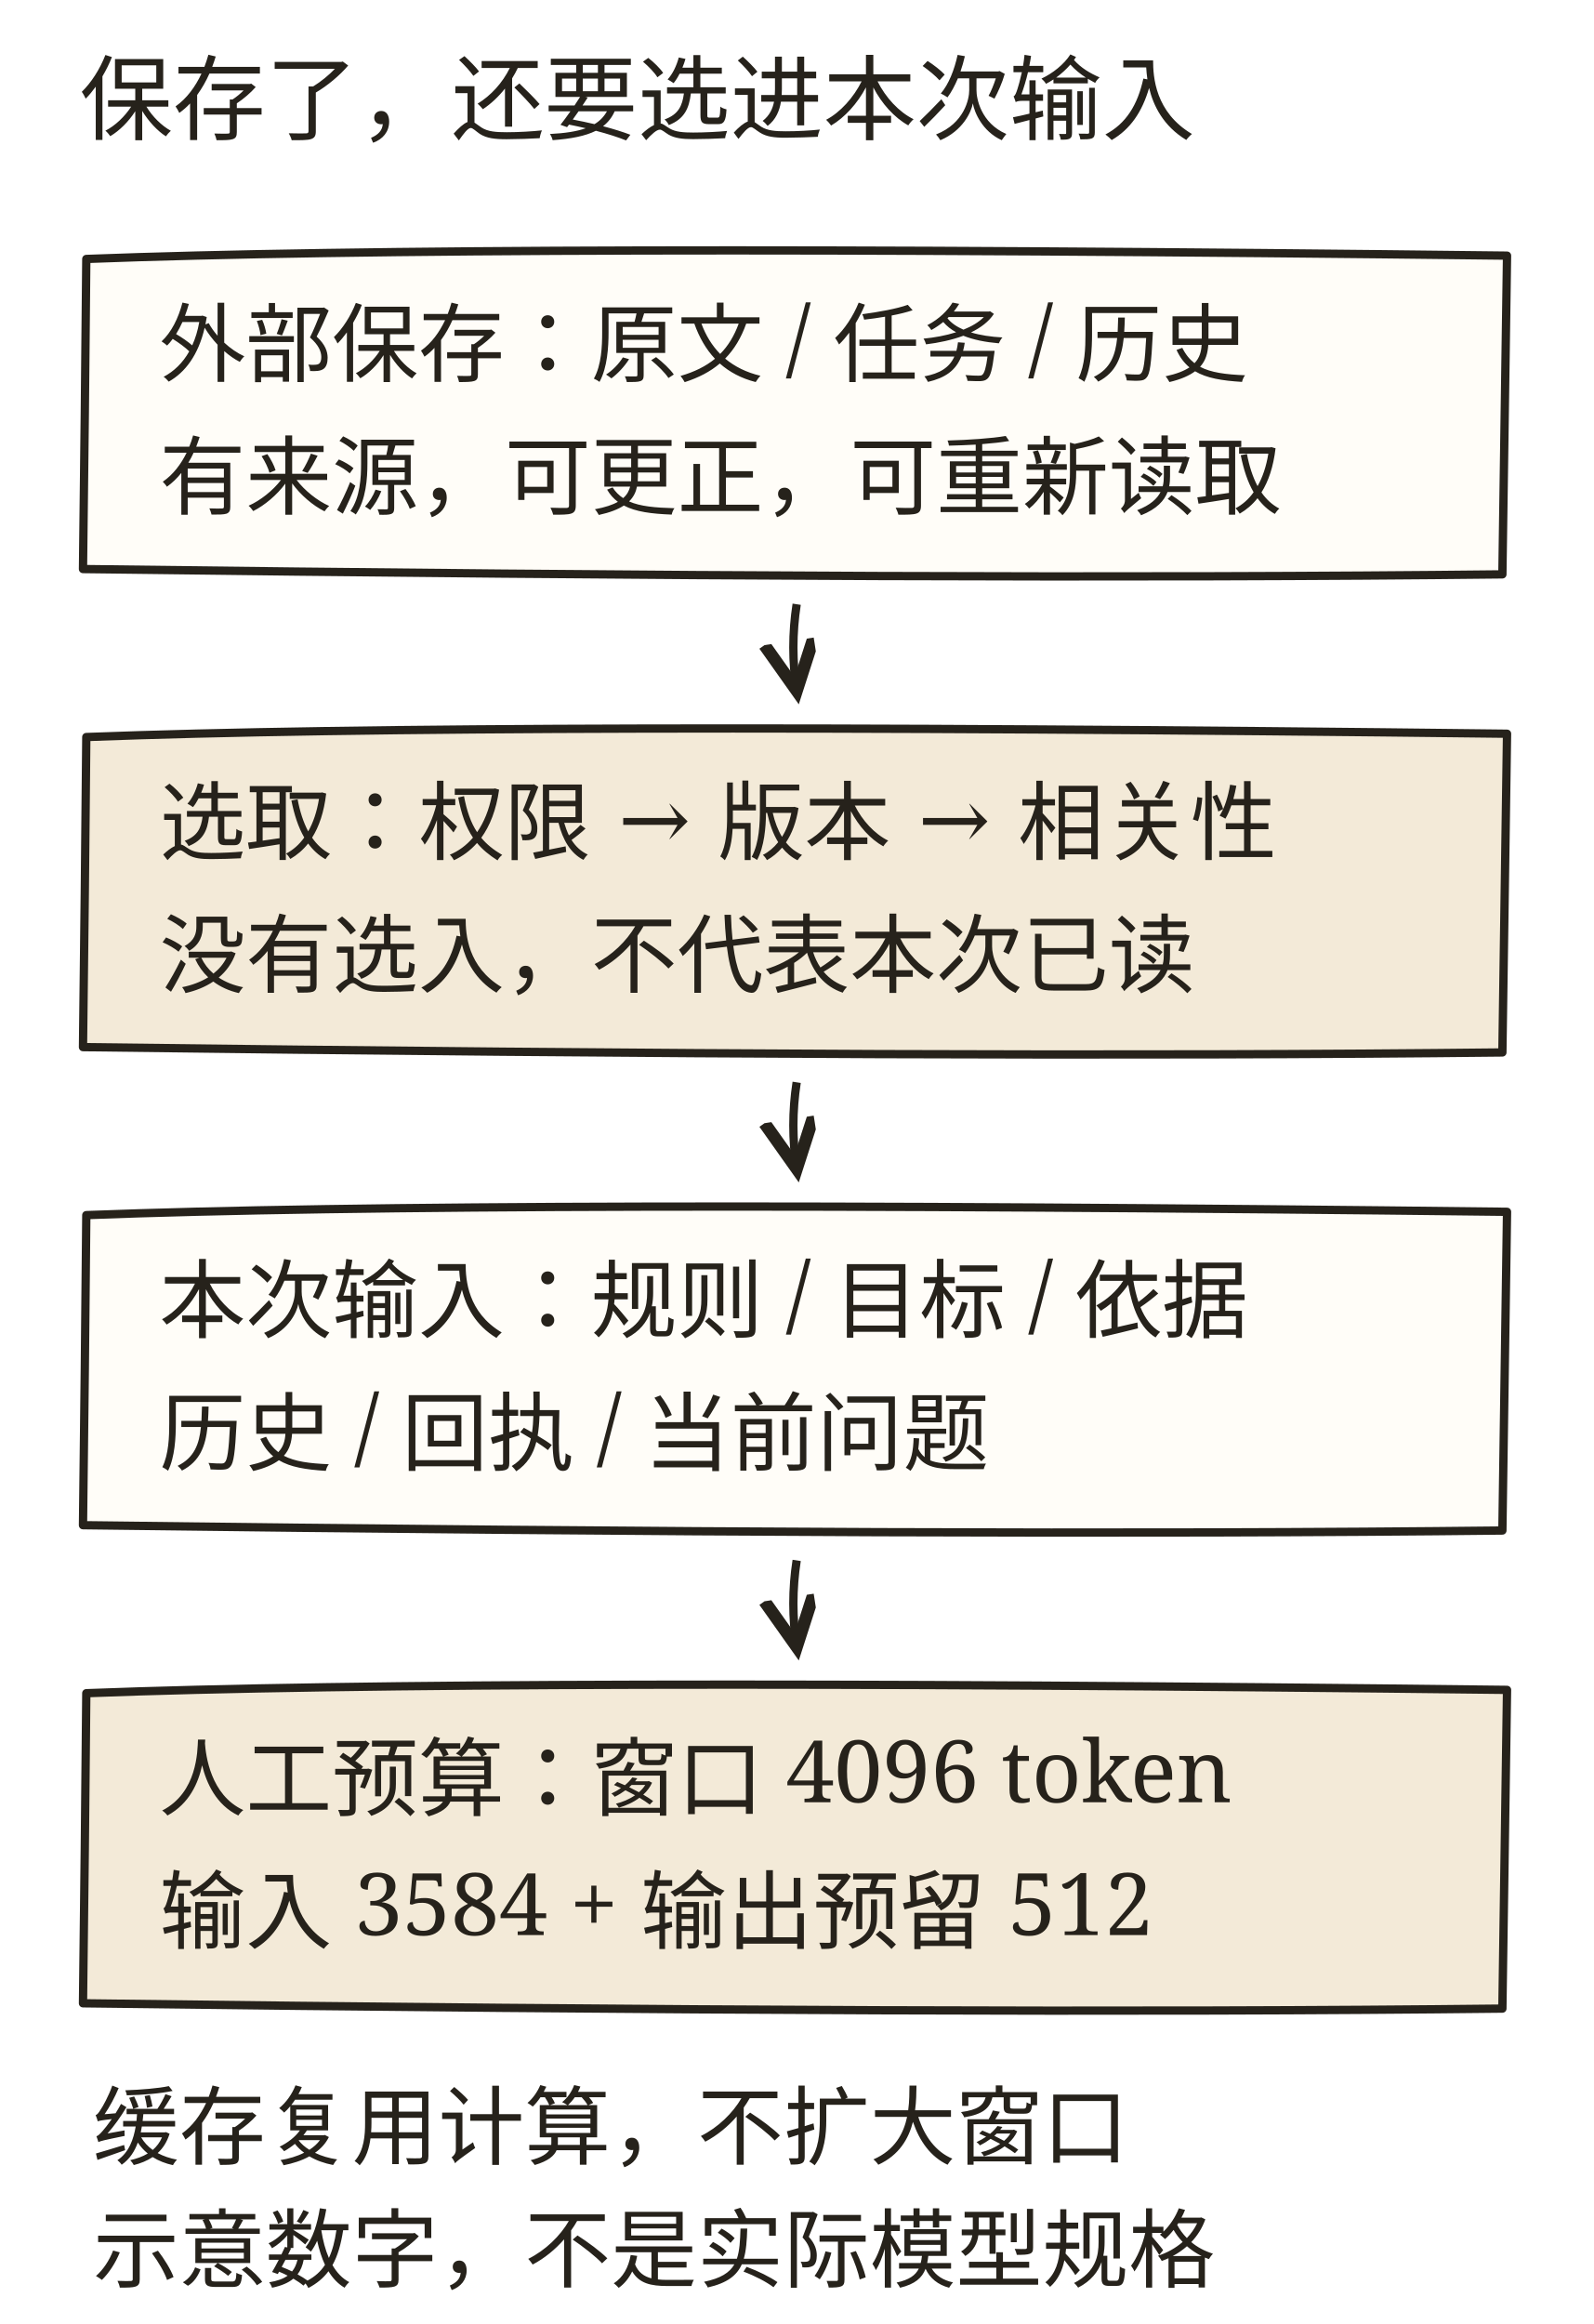
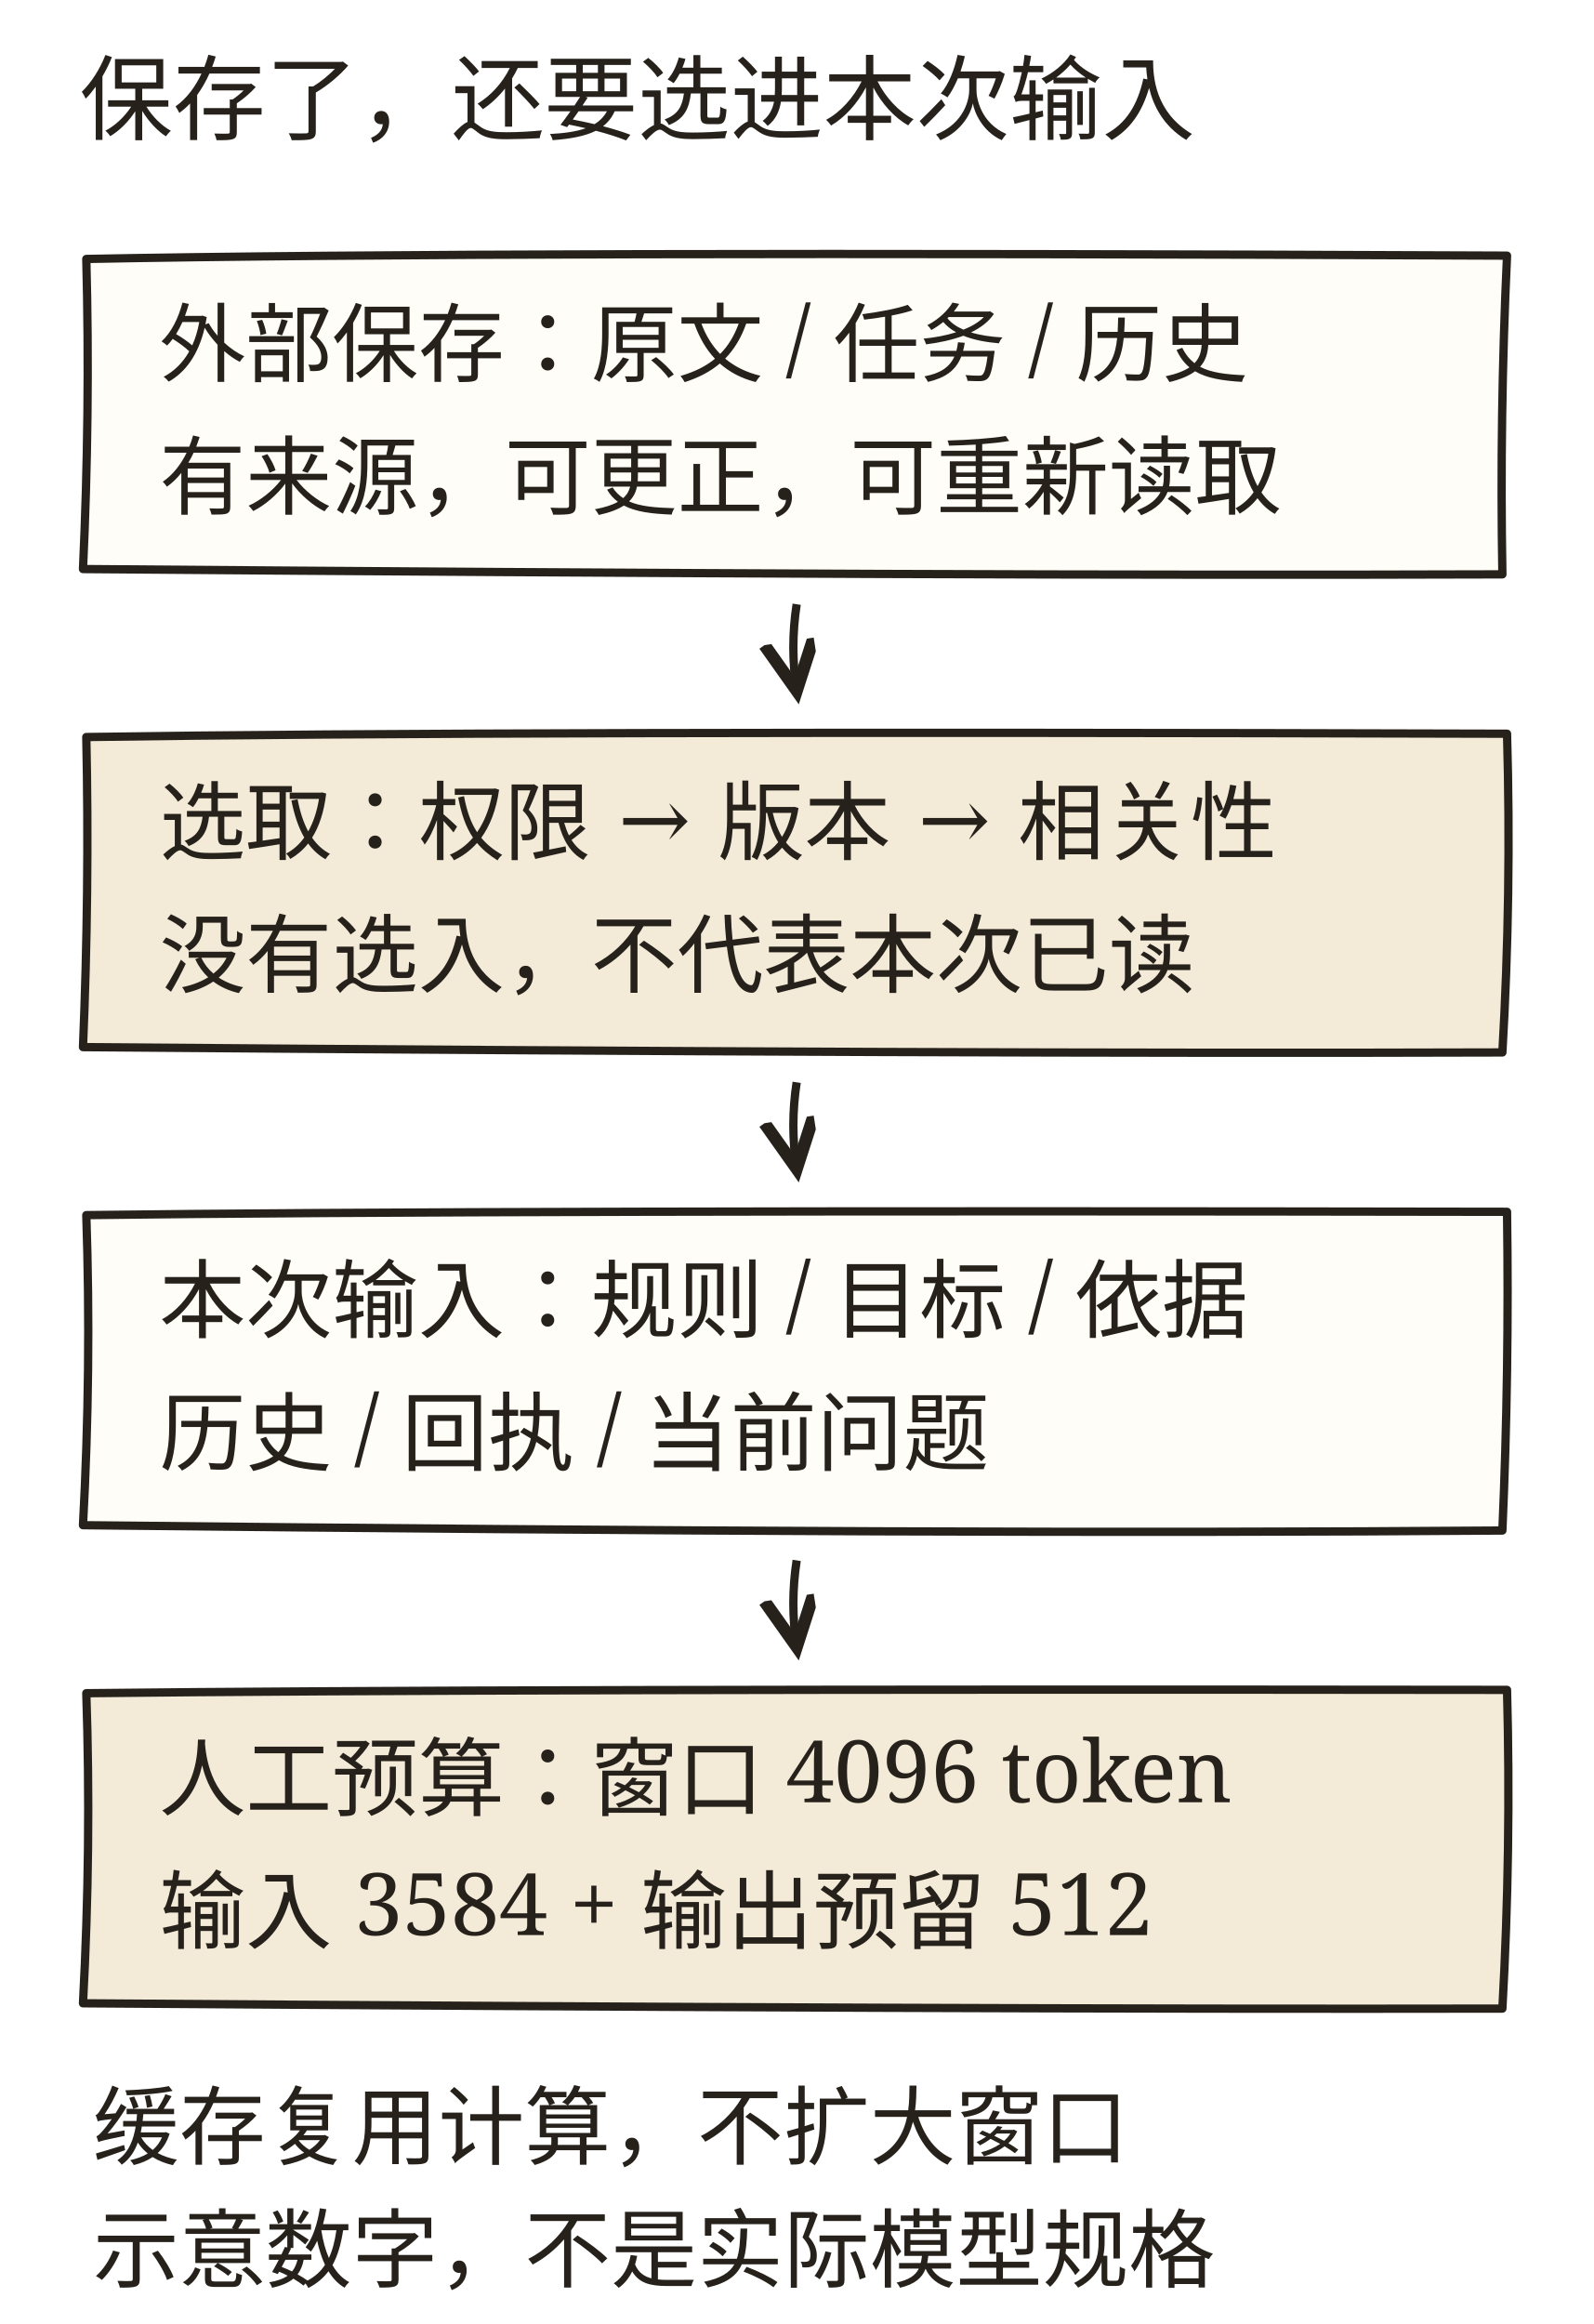
<svg xmlns="http://www.w3.org/2000/svg" width="480" height="700" viewBox="0 0 480 700" role="img" aria-labelledby="title desc">
  <defs>
    <marker id="arrow" markerWidth="8" markerHeight="8" refX="6" refY="3" orient="auto">
      <path d="M0 0 L6 3 L0 6" fill="none" stroke="#26221B" stroke-width="1.5" />
    </marker>
  </defs>
  <g font-family="'Noto Serif SC','Source Han Serif SC','Songti SC','SimSun',serif" fill="#26221B">
    <text x="24" y="40" font-size="28">保存了，还要选进本次输入</text>
-     <path d="M26 78 Q146.72 73.4 454 77 L452.6 173 Q290.88 174.8 25 171.4 Q25.6 124 26 78 Z" fill="#FFFDF8" stroke="#26221B" stroke-width="2.5" stroke-linejoin="round" />
+     <path d="M 26 78 Q 146.7 75.64 454 77 Q 451.76 124.98 452.6 173 Q 290.9 173.54 25 171.4 Q 27.2 124.02 26 78 Z" fill="#FFFDF8" stroke="#26221B" stroke-width="2.5" stroke-linejoin="round" />
    <text x="48" y="113" font-size="26">外部保存：原文 / 任务 / 历史</text>
    <text x="48" y="153" font-size="26">有来源，可更正，可重新读取</text>
    <path d="M240 182 Q238 195 240 208" fill="none" stroke="#26221B" stroke-width="2.5" marker-end="url(#arrow)" />
-     <path d="M26 222 Q146.72 217.4 454 221 L452.6 317 Q290.88 318.8 25 315.4 Q25.6 268 26 222 Z" fill="#F3EAD8" stroke="#26221B" stroke-width="2.5" stroke-linejoin="round" />
+     <path d="M 26 222 Q 146.7 220.14 454 221 Q 455.38 269.04 452.6 317 Q 290.9 317.52 25 315.4 Q 26.98 268.02 26 222 Z" fill="#F3EAD8" stroke="#26221B" stroke-width="2.5" stroke-linejoin="round" />
    <text x="48" y="257" font-size="26">选取：权限 → 版本 → 相关性</text>
    <text x="48" y="297" font-size="26">没有选入，不代表本次已读</text>
    <path d="M240 326 Q238 339 240 352" fill="none" stroke="#26221B" stroke-width="2.5" marker-end="url(#arrow)" />
-     <path d="M26 366 Q146.72 361.4 454 365 L452.6 461 Q290.88 462.8 25 459.4 Q25.6 412 26 366 Z" fill="#FFFDF8" stroke="#26221B" stroke-width="2.5" stroke-linejoin="round" />
+     <path d="M 26 366 Q 146.7 364.46 454 365 Q 454.7 413.02 452.6 461 Q 290.9 462.28 25 459.4 Q 27.56 412.02 26 366 Z" fill="#FFFDF8" stroke="#26221B" stroke-width="2.5" stroke-linejoin="round" />
    <text x="48" y="401" font-size="26">本次输入：规则 / 目标 / 依据</text>
    <text x="48" y="441" font-size="26">历史 / 回执 / 当前问题</text>
    <path d="M240 470 Q238 483 240 496" fill="none" stroke="#26221B" stroke-width="2.5" marker-end="url(#arrow)" />
-     <path d="M26 510 Q146.72 505.4 454 509 L452.6 605 Q290.88 606.8 25 603.4 Q25.6 556 26 510 Z" fill="#F3EAD8" stroke="#26221B" stroke-width="2.5" stroke-linejoin="round" />
+     <path d="M 26 510 Q 146.7 508.64 454 509 Q 455.28 557.02 452.6 605 Q 290.9 605.3 25 603.4 Q 27.54 556.02 26 510 Z" fill="#F3EAD8" stroke="#26221B" stroke-width="2.5" stroke-linejoin="round" />
    <text x="48" y="545" font-size="26">人工预算：窗口 4096 token</text>
    <text x="48" y="585" font-size="26">输入 3584 + 输出预留 512</text>
    <g pointer-events="none">
      <rect x="24" y="72" width="432" height="104" rx="10" fill="none" stroke="#B4472F" stroke-width="4" opacity="0">
        <animate attributeName="opacity" values="0;0.85;0.85;0" keyTimes="0;0.12;0.8;1" dur="10.4s" begin="0.00s" repeatCount="indefinite" />
      </rect>
      <rect x="24" y="216" width="432" height="104" rx="10" fill="none" stroke="#B4472F" stroke-width="4" opacity="0">
        <animate attributeName="opacity" values="0;0.85;0.85;0" keyTimes="0;0.12;0.8;1" dur="10.4s" begin="2.60s" repeatCount="indefinite" />
      </rect>
      <rect x="24" y="360" width="432" height="104" rx="10" fill="none" stroke="#B4472F" stroke-width="4" opacity="0">
        <animate attributeName="opacity" values="0;0.85;0.85;0" keyTimes="0;0.12;0.8;1" dur="10.4s" begin="5.20s" repeatCount="indefinite" />
      </rect>
      <rect x="24" y="504" width="432" height="104" rx="10" fill="none" stroke="#B4472F" stroke-width="4" opacity="0">
        <animate attributeName="opacity" values="0;0.85;0.85;0" keyTimes="0;0.12;0.8;1" dur="10.4s" begin="7.80s" repeatCount="indefinite" />
      </rect>
    </g>
    <text x="28" y="650" font-size="26">缓存复用计算，不扩大窗口</text>
    <text x="28" y="687" font-size="26">示意数字，不是实际模型规格</text>
  </g>
</svg>
